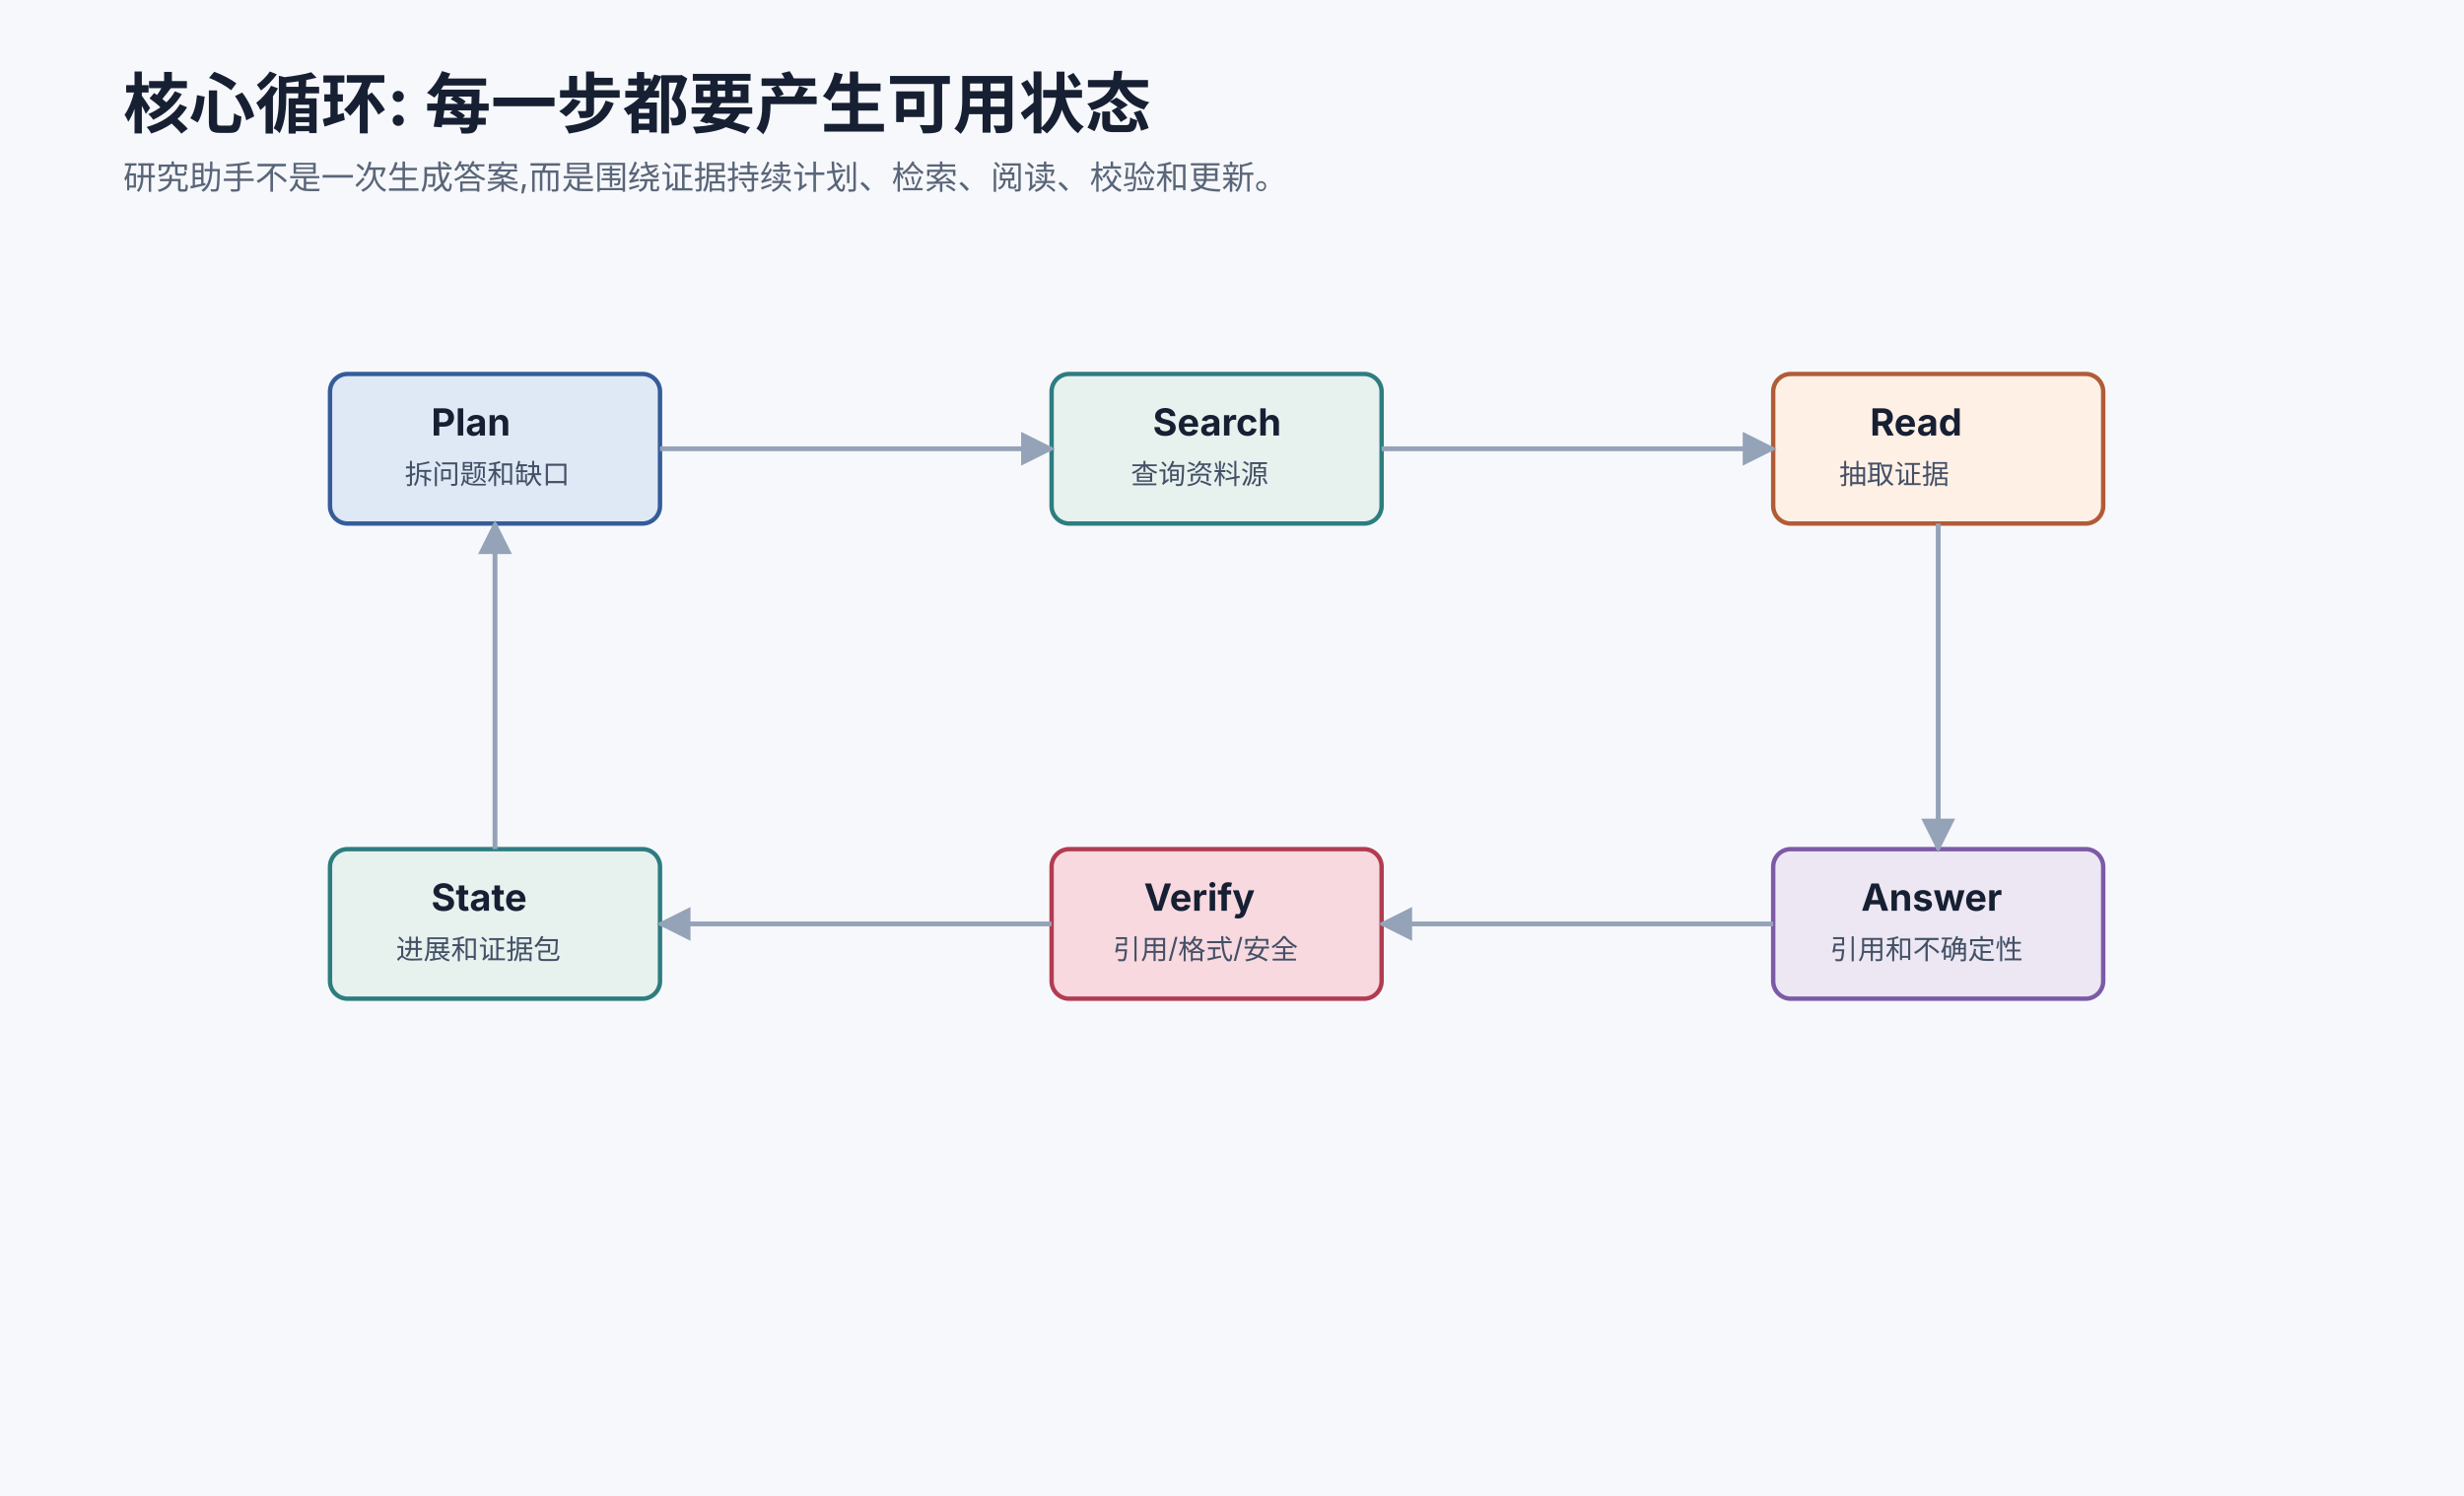
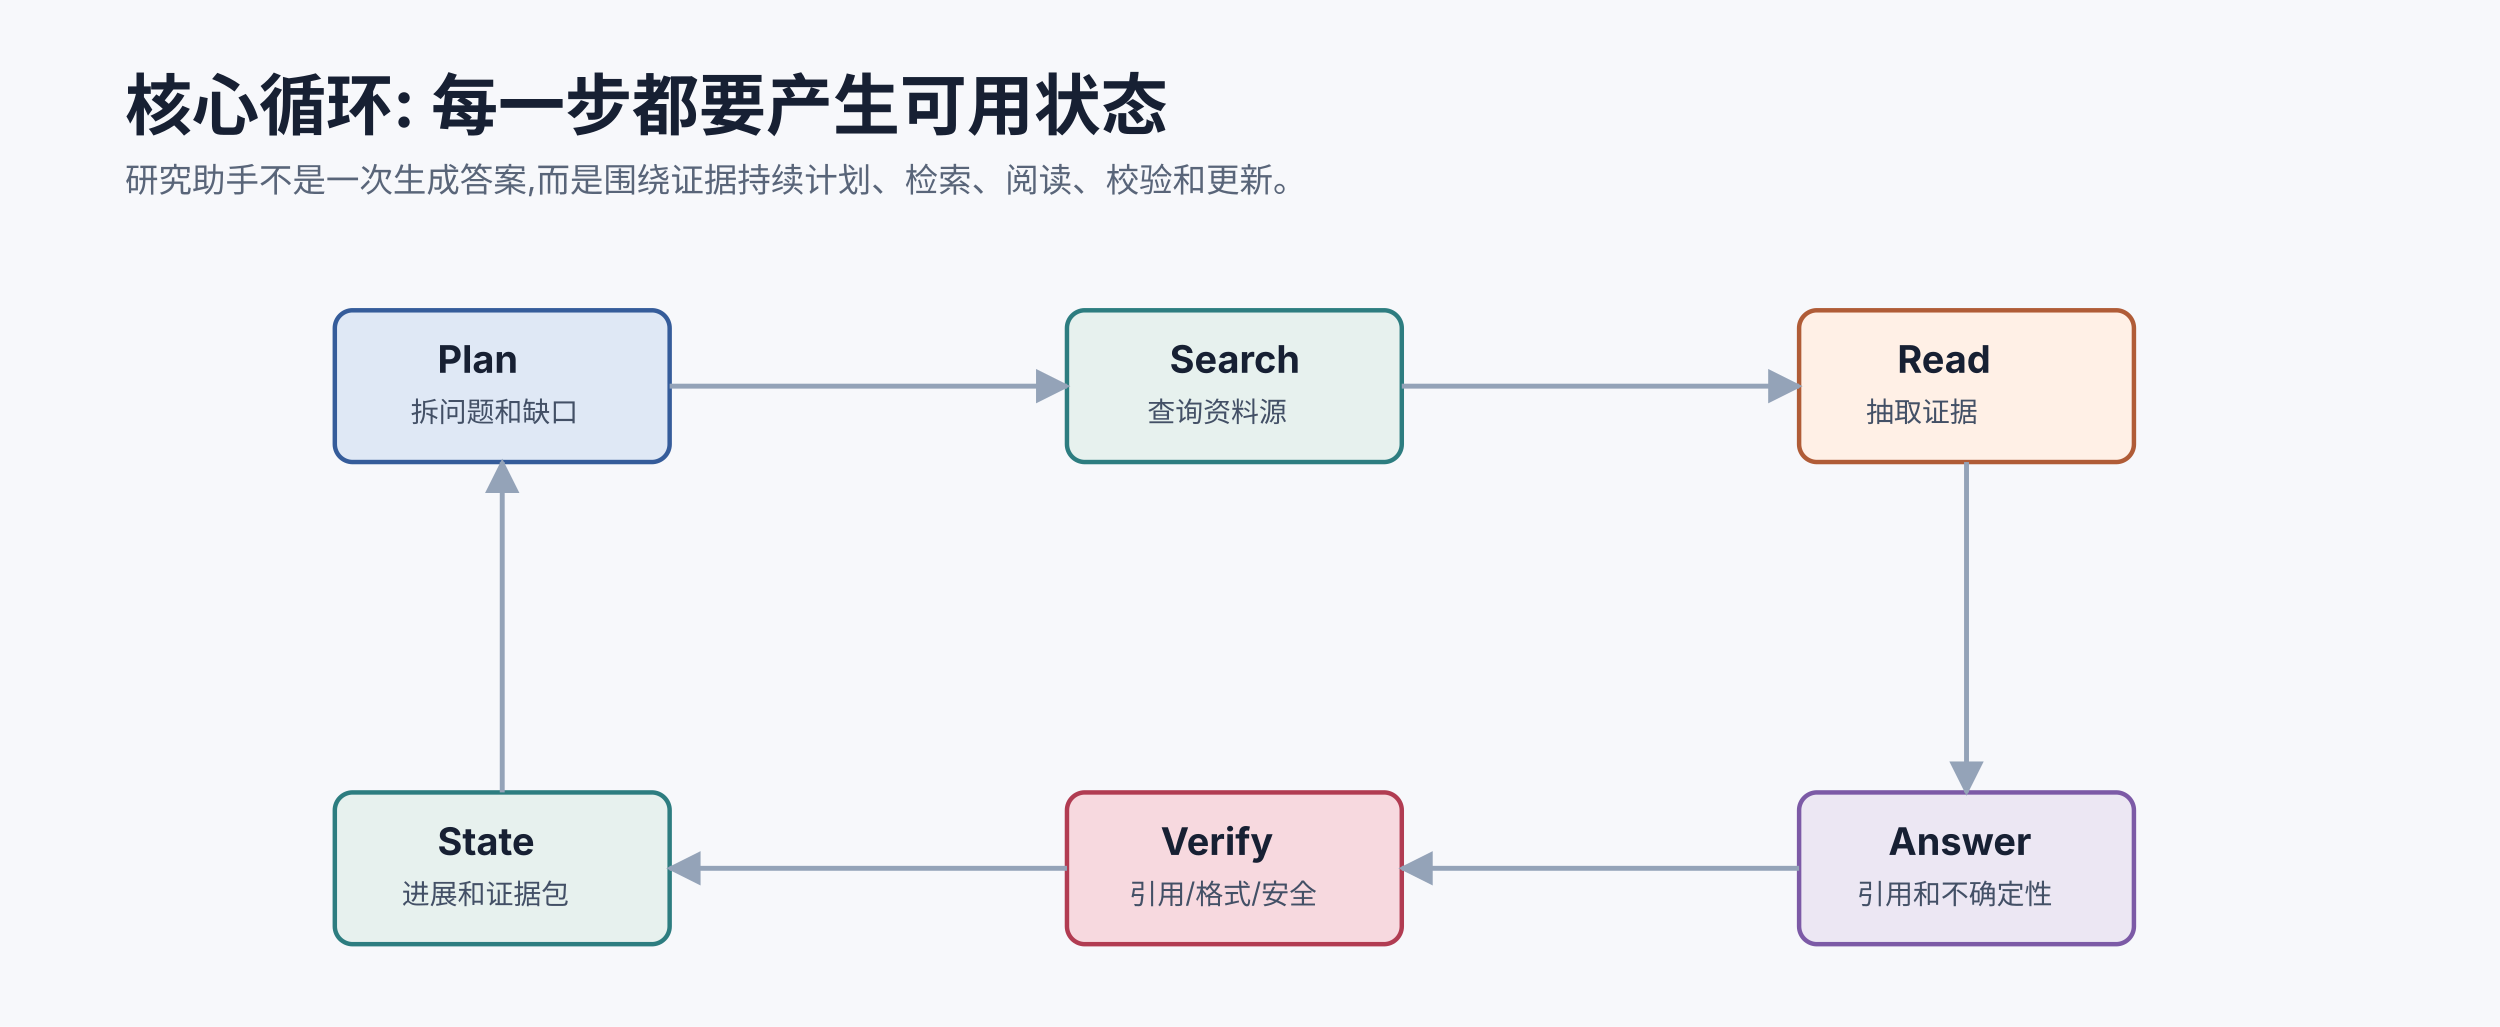
- <svg xmlns="http://www.w3.org/2000/svg" width="1120" height="680" viewBox="0 0 1120 680" role="img" aria-labelledby="title desc">
+ <svg xmlns="http://www.w3.org/2000/svg" width="1120" height="460" viewBox="0 0 1120 460" role="img" aria-labelledby="title desc">
  <defs>
    <style>.bg{fill:#f7f8fb}.title{font:700 30px system-ui,-apple-system,BlinkMacSystemFont,"Segoe UI",sans-serif;fill:#172033}.sub{font:400 15px system-ui,-apple-system,BlinkMacSystemFont,"Segoe UI",sans-serif;fill:#596579}.head{font:700 17px system-ui,-apple-system,BlinkMacSystemFont,"Segoe UI",sans-serif;fill:#172033}.text{font:400 12.5px system-ui,-apple-system,BlinkMacSystemFont,"Segoe UI",sans-serif;fill:#435066}.node{fill:#dfe8f5;stroke:#355c9a;stroke-width:2}.node2{fill:#e7f1ee;stroke:#2d7d80;stroke-width:2}.node3{fill:#fff0e6;stroke:#b05c37;stroke-width:2}.node4{fill:#ece7f3;stroke:#7c5aa6;stroke-width:2}.bad{fill:#f7d9df;stroke:#b13c52;stroke-width:2}.arrow{fill:none;stroke:#94a3b8;stroke-width:2.2;marker-end:url(#arrow)}</style>
    <marker id="arrow" viewBox="0 0 10 10" refX="9" refY="5" markerWidth="7" markerHeight="7" orient="auto-start-reverse">
      <path d="M0 0 L10 5 L0 10 z" fill="#94a3b8" />
    </marker>
  </defs>
-   <rect class="bg" width="1120" height="680" />
+   <rect class="bg" width="1120" height="460" />
  <text class="title" x="56" y="58">核心循环: 每一步都要产生可用状态</text>
  <text class="sub" x="56" y="86">研究助手不是一次生成答案,而是围绕证据持续计划、检索、阅读、校验和更新。</text>
-   <rect class="node" x="150" y="170" width="150" height="68" rx="8" />
-   <text class="head" x="196" y="198">Plan</text>
-   <text class="text" x="184" y="220">拆问题和缺口</text>
-   <rect class="node2" x="478" y="170" width="150" height="68" rx="8" />
-   <text class="head" x="524" y="198">Search</text>
-   <text class="text" x="514" y="220">查询资料源</text>
-   <rect class="node3" x="806" y="170" width="150" height="68" rx="8" />
-   <text class="head" x="850" y="198">Read</text>
-   <text class="text" x="836" y="220">抽取证据</text>
-   <rect class="node4" x="806" y="386" width="150" height="68" rx="8" />
-   <text class="head" x="846" y="414">Answer</text>
-   <text class="text" x="832" y="436">引用和不确定性</text>
-   <rect class="bad" x="478" y="386" width="150" height="68" rx="8" />
-   <text class="head" x="520" y="414">Verify</text>
-   <text class="text" x="506" y="436">引用/格式/安全</text>
-   <rect class="node2" x="150" y="386" width="150" height="68" rx="8" />
-   <text class="head" x="196" y="414">State</text>
-   <text class="text" x="180" y="436">进展和证据包</text>
-   <path class="arrow" d="M300 204 H478" />
-   <path class="arrow" d="M628 204 H806" />
-   <path class="arrow" d="M881 238 V386" />
-   <path class="arrow" d="M806 420 H628" />
-   <path class="arrow" d="M478 420 H300" />
-   <path class="arrow" d="M225 386 V238" />
+   <g transform="translate(0,-31)">
+     <rect class="node" x="150" y="170" width="150" height="68" rx="8" />
+     <text class="head" x="196" y="198">Plan</text>
+     <text class="text" x="184" y="220">拆问题和缺口</text>
+     <rect class="node2" x="478" y="170" width="150" height="68" rx="8" />
+     <text class="head" x="524" y="198">Search</text>
+     <text class="text" x="514" y="220">查询资料源</text>
+     <rect class="node3" x="806" y="170" width="150" height="68" rx="8" />
+     <text class="head" x="850" y="198">Read</text>
+     <text class="text" x="836" y="220">抽取证据</text>
+     <rect class="node4" x="806" y="386" width="150" height="68" rx="8" />
+     <text class="head" x="846" y="414">Answer</text>
+     <text class="text" x="832" y="436">引用和不确定性</text>
+     <rect class="bad" x="478" y="386" width="150" height="68" rx="8" />
+     <text class="head" x="520" y="414">Verify</text>
+     <text class="text" x="506" y="436">引用/格式/安全</text>
+     <rect class="node2" x="150" y="386" width="150" height="68" rx="8" />
+     <text class="head" x="196" y="414">State</text>
+     <text class="text" x="180" y="436">进展和证据包</text>
+     <path class="arrow" d="M300 204 H478" />
+     <path class="arrow" d="M628 204 H806" />
+     <path class="arrow" d="M881 238 V386" />
+     <path class="arrow" d="M806 420 H628" />
+     <path class="arrow" d="M478 420 H300" />
+     <path class="arrow" d="M225 386 V238" />
+   </g>
</svg>
